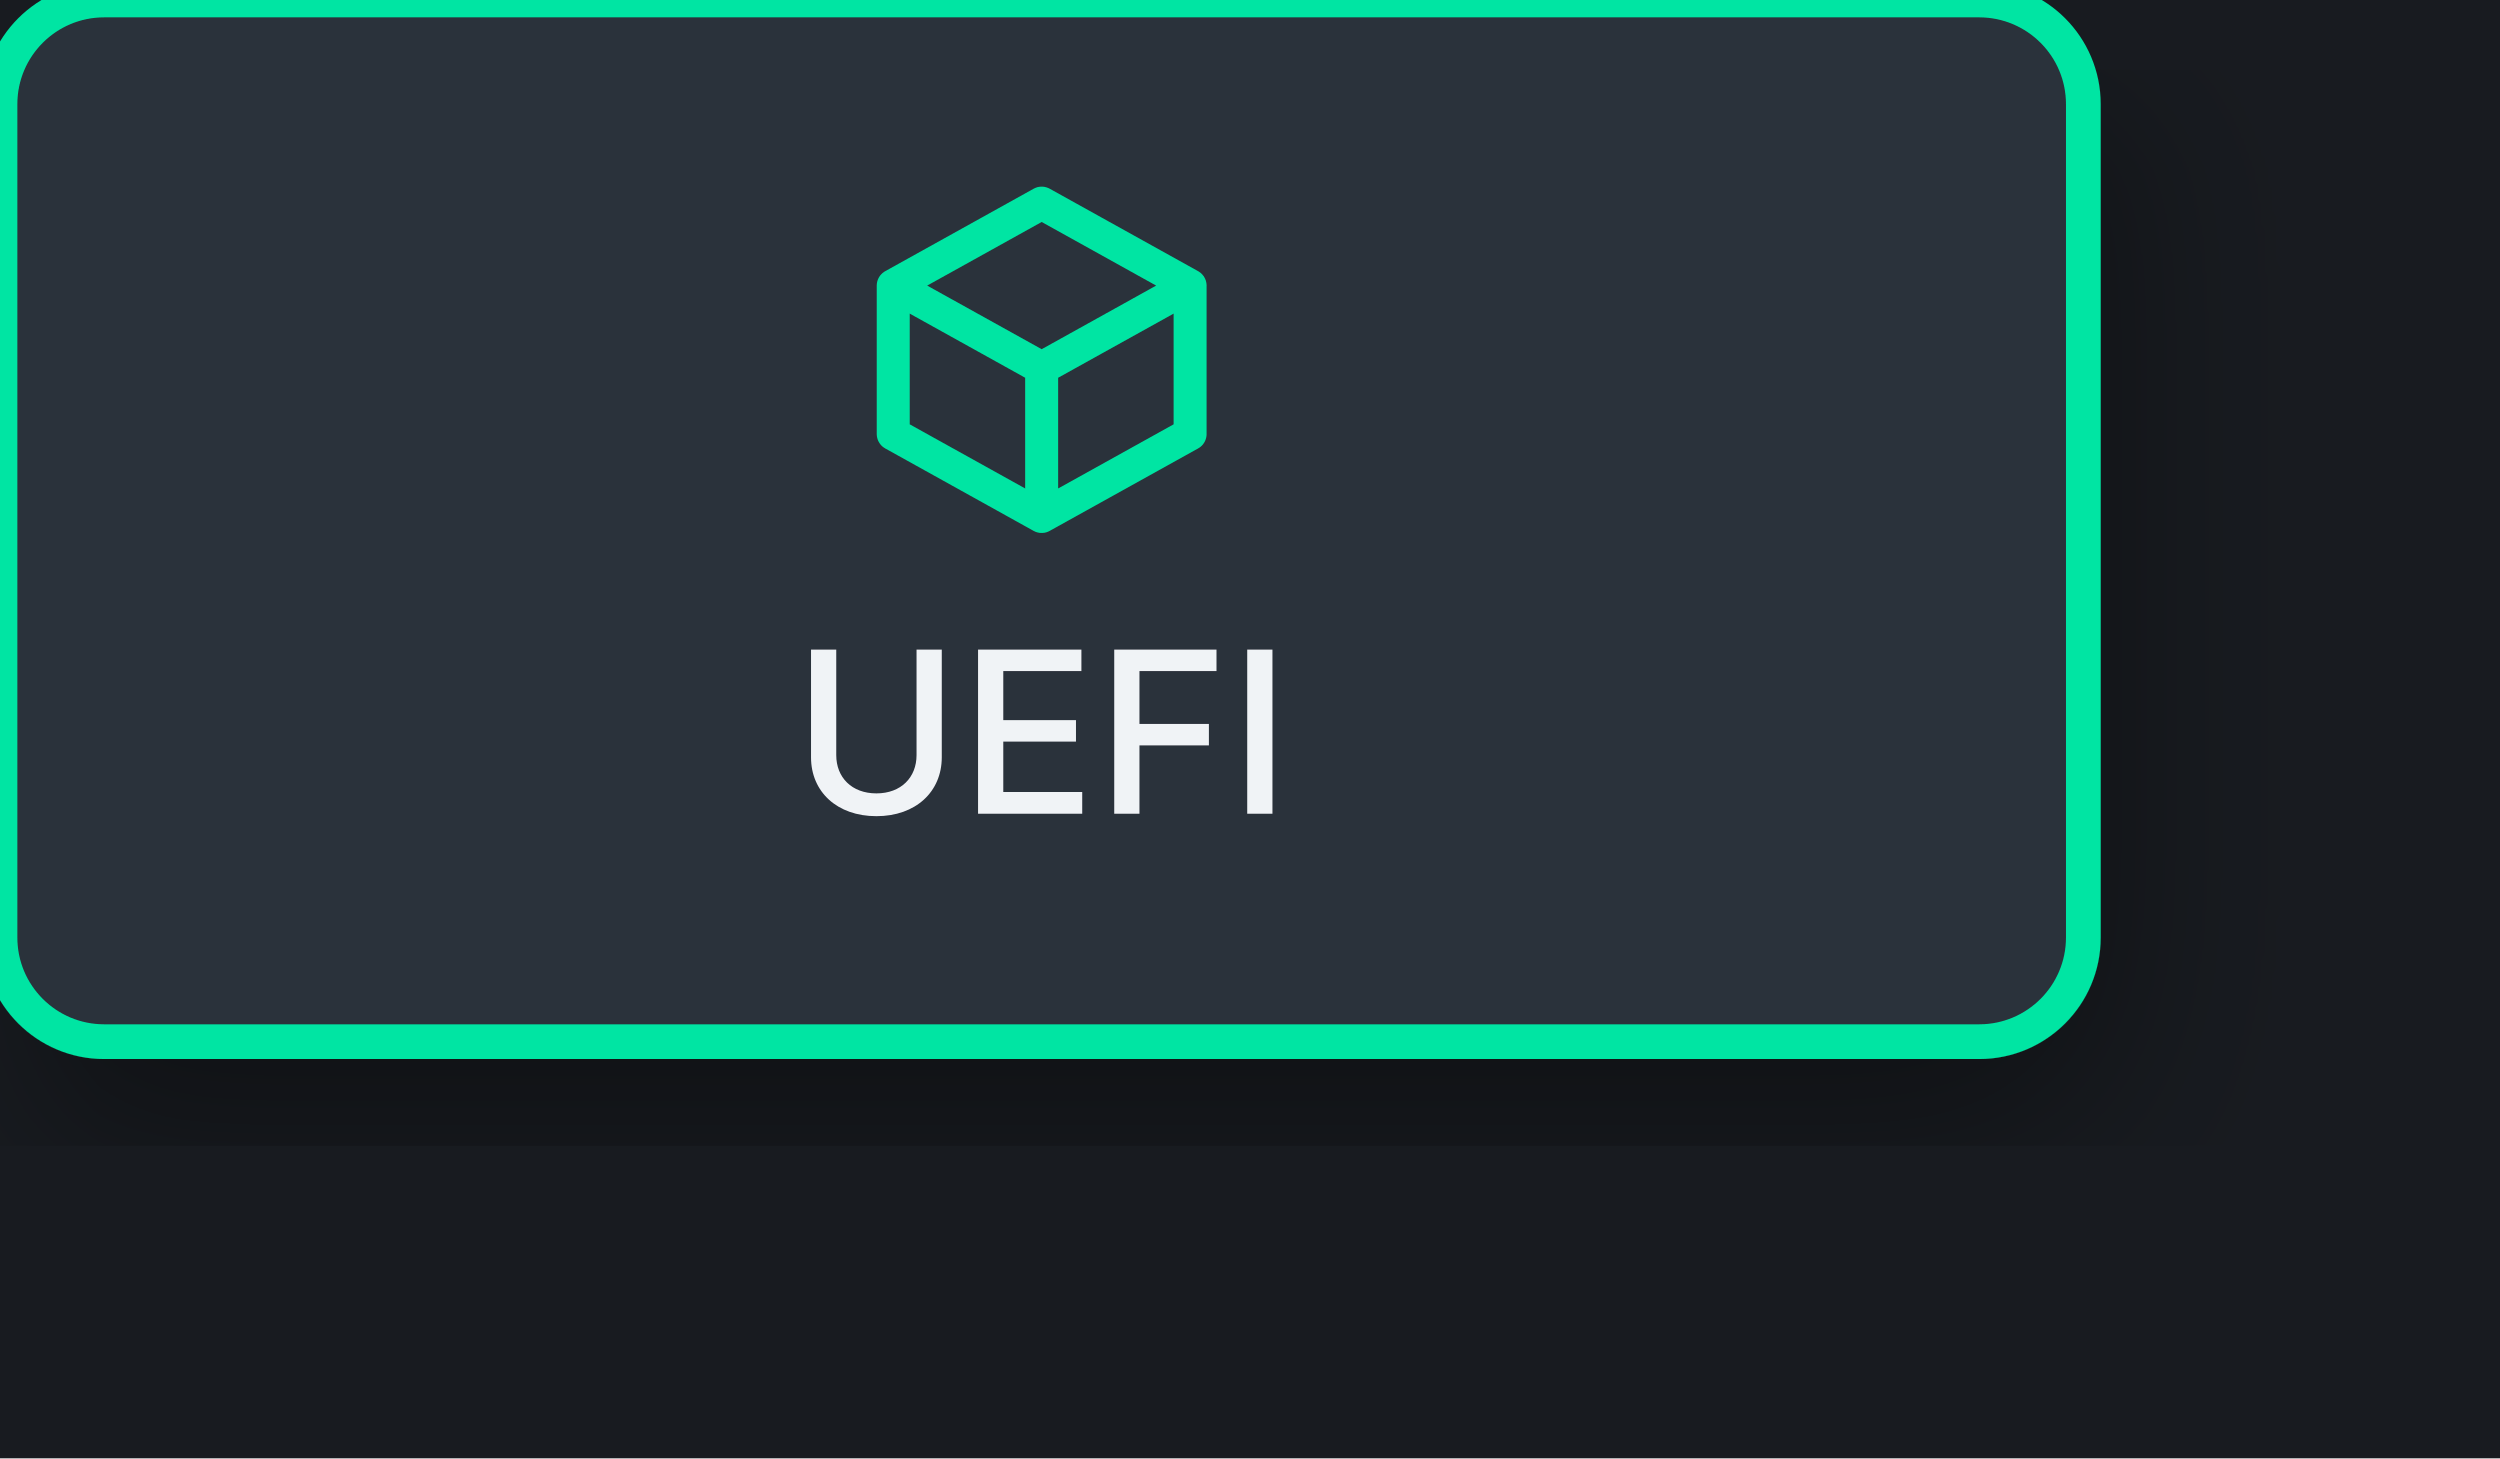
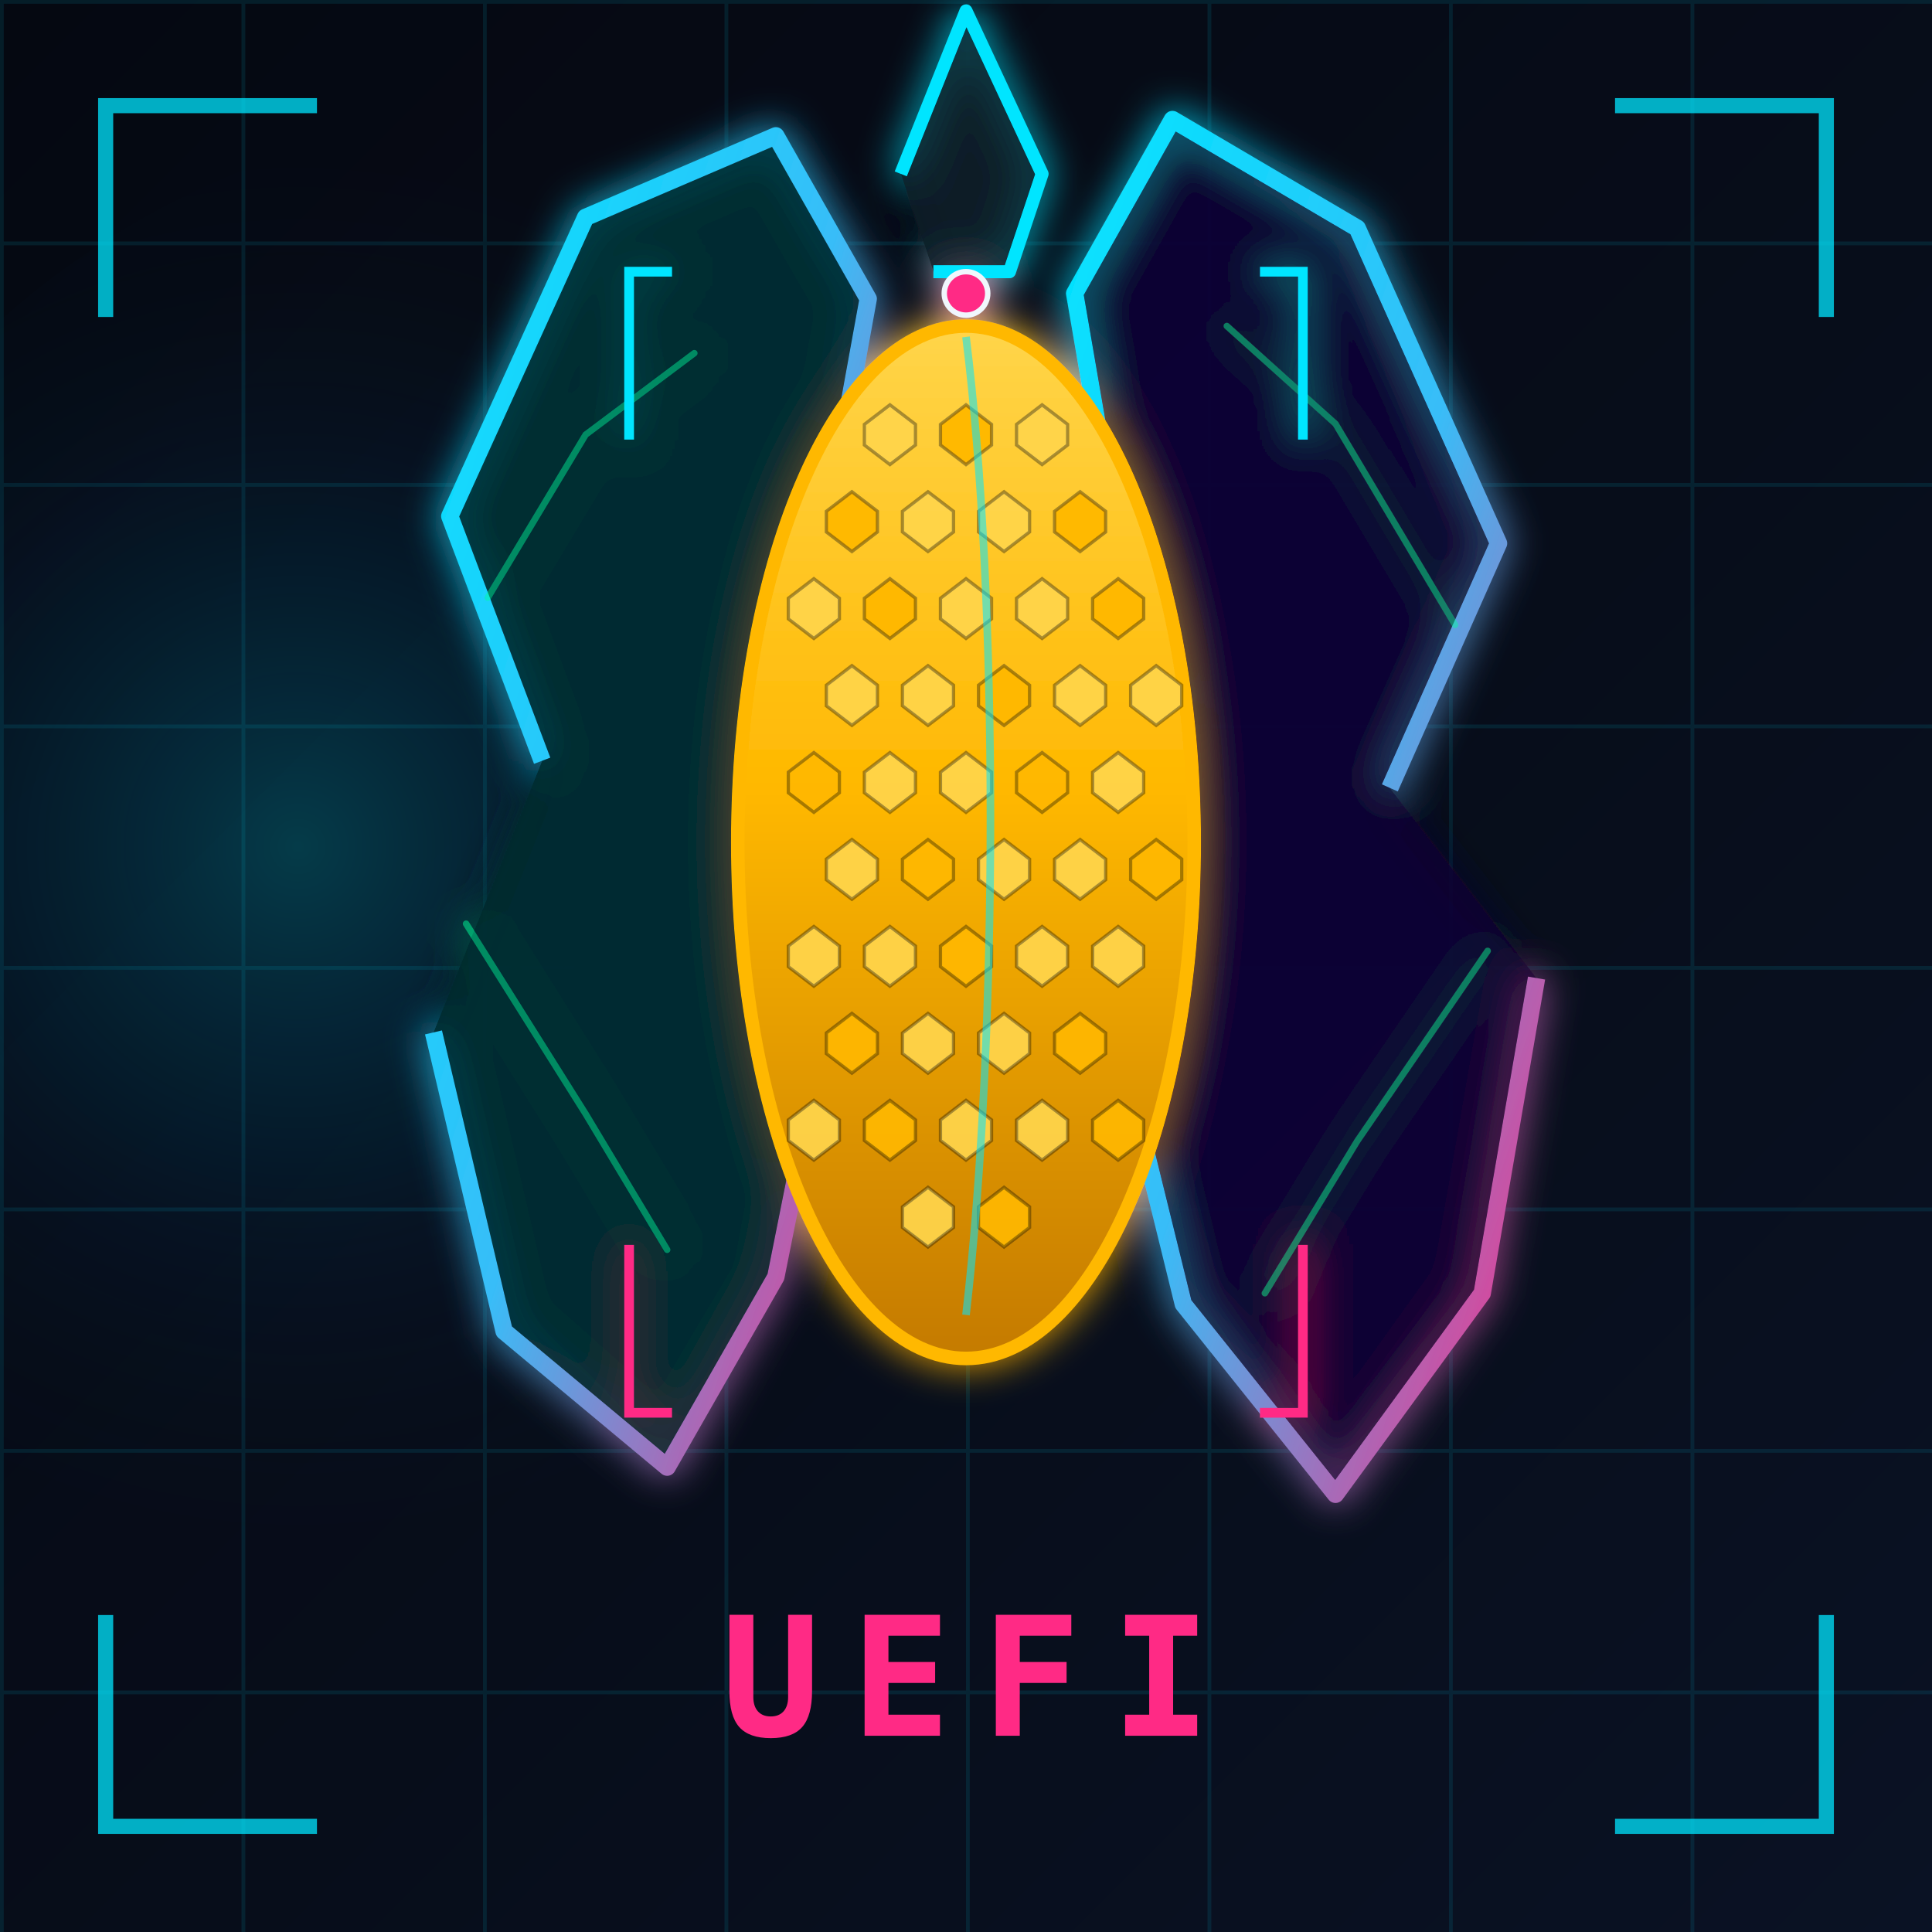
- <svg xmlns="http://www.w3.org/2000/svg" viewBox="0 0 144 84" width="144" height="84">
+ <svg xmlns="http://www.w3.org/2000/svg" width="256" height="256" viewBox="0 0 256 256" role="img">
  <defs>
-     <marker id="arrow" viewBox="0 0 10 10" refX="8" refY="5" markerWidth="6" markerHeight="6" orient="auto-start-reverse">
-       <path d="M 0 1 L 10 5 L 0 9 z" fill="#00E5A3" />
-     </marker>
-     <marker id="arrow-tail" viewBox="0 0 10 10" refX="2" refY="5" markerWidth="6" markerHeight="6" orient="auto">
-       <path d="M 10 1 L 0 5 L 10 9 z" fill="#00E5A3" />
-     </marker>
-     <filter id="shadow" x="-10%" y="-10%" width="120%" height="120%">
-       <feDropShadow dx="0" dy="4" stdDeviation="6" flood-color="#000000" flood-opacity="0.4" />
+     <linearGradient id="bgGrad" x1="0" y1="0" x2="1" y2="1">
+       <stop offset="0%" stop-color="#050811" />
+       <stop offset="55%" stop-color="#070d1a" />
+       <stop offset="100%" stop-color="#0a1224" />
+     </linearGradient>
+     <radialGradient id="glowOrb" cx="35%" cy="45%" r="45%">
+       <stop offset="0%" stop-color="#00e5ff" stop-opacity="0.22" />
+       <stop offset="55%" stop-color="#0284c7" stop-opacity="0.06" />
+       <stop offset="100%" stop-color="#050811" stop-opacity="0" />
+     </radialGradient>
+     <linearGradient id="kernelGrad" x1="0" y1="0" x2="0" y2="1">
+       <stop offset="0%" stop-color="#ffd54a" />
+       <stop offset="45%" stop-color="#ffb800" />
+       <stop offset="100%" stop-color="#c47a00" />
+     </linearGradient>
+     <linearGradient id="huskGrad" x1="0" y1="0" x2="1" y2="1">
+       <stop offset="0%" stop-color="#00e5ff" />
+       <stop offset="50%" stop-color="#38bdf8" />
+       <stop offset="100%" stop-color="#ff2a85" />
+     </linearGradient>
+     <linearGradient id="huskFill" x1="0" y1="0" x2="1" y2="0">
+       <stop offset="0%" stop-color="#062a33" stop-opacity="0.85" />
+       <stop offset="100%" stop-color="#1a0530" stop-opacity="0.55" />
+     </linearGradient>
+     <filter id="neonGlow" x="-40%" y="-40%" width="180%" height="180%">
+       <feGaussianBlur stdDeviation="3.5" result="b" />
+       <feMerge>
+         <feMergeNode in="b" />
+         <feMergeNode in="SourceGraphic" />
+       </feMerge>
    </filter>
+     <filter id="wmGlow" x="-30%" y="-40%" width="160%" height="180%">
+       <feGaussianBlur stdDeviation="2.2" result="b" />
+       <feMerge>
+         <feMergeNode in="b" />
+         <feMergeNode in="SourceGraphic" />
+       </feMerge>
+     </filter>
+     <filter id="softGlow" x="-50%" y="-50%" width="200%" height="200%">
+       <feGaussianBlur stdDeviation="6" result="b" />
+       <feMerge>
+         <feMergeNode in="b" />
+         <feMergeNode in="SourceGraphic" />
+       </feMerge>
+     </filter>
+     <pattern id="cyberGrid" width="32" height="32" patternUnits="userSpaceOnUse">
+       <path d="M 32 0 L 0 0 0 32" fill="none" stroke="#00e5ff" stroke-opacity="0.10" stroke-width="1" />
+     </pattern>
  </defs>
-   <rect width="100%" height="100%" fill="#181B20" />
-   <g id="icon-uefi" filter="url(#shadow)">
-     <rect x="0" y="0" width="120" height="60" rx="6" fill="#2B313B" stroke="#00E5A3" stroke-width="2" />
-     <g class="icon icon-container" transform="translate(48.6, 9.8) scale(0.95)">
-       <path d="M 3 7 L 12 2 L 21 7 L 12 12 Z M 3 7 V 16 L 12 21 V 12 M 21 7 V 16 L 12 21" fill="none" stroke="#00E5A3" stroke-width="2" stroke-linejoin="round" />
-     </g>
-     <text x="60" y="46.87" fill="#F0F3F6" font-family="Inter, -apple-system, BlinkMacSystemFont, 'Segoe UI', Roboto, sans-serif" font-size="13" font-weight="500" text-anchor="middle">UEFI</text>
+   <rect width="256" height="256" fill="url(#bgGrad)" />
+   <rect width="256" height="256" fill="url(#cyberGrid)" />
+   <circle cx="72" cy="123" r="108" fill="url(#glowOrb)" />
+   <path d="M 14.0,42.0 L 14.0,14.0 L 42.0,14.0" fill="none" stroke="#00e5ff" stroke-width="2" stroke-opacity="0.75" />
+   <path d="M 214.0,14.0 L 242.0,14.0 L 242.0,42.0" fill="none" stroke="#00e5ff" stroke-width="2" stroke-opacity="0.75" />
+   <path d="M 14.0,214.0 L 14.0,242.0 L 42.0,242.0" fill="none" stroke="#00e5ff" stroke-width="2" stroke-opacity="0.75" />
+   <path d="M 214.0,242.0 L 242.0,242.0 L 242.0,214.0" fill="none" stroke="#00e5ff" stroke-width="2" stroke-opacity="0.75" />
+   <g transform="translate(128.0,108.0) scale(0.720)" filter="url(#neonGlow)">
+     <polygon points="-78.00,-10.00 -95.00,-55.00 -70.00,-110.00 -35.00,-125.00 -18.00,-95.00 -28.00,-40.00 -22.00,20.00 -35.00,85.00 -55.00,120.00 -85.00,95.00 -98.00,40.00" fill="#062a33" fill-opacity="0.92" />
+     <polyline points="-78,-10 -95,-55 -70,-110 -35,-125 -18,-95 -28,-40 -22,20 -35,85 -55,120 -85,95 -98,40" fill="none" stroke="url(#huskGrad)" stroke-width="3.2" stroke-linejoin="round" />
+     <polygon points="78.00,-5.00 98.00,-50.00 72.00,-108.00 38.00,-128.00 20.00,-96.00 30.00,-38.00 24.00,25.00 40.00,90.00 68.00,125.00 95.00,88.00 105.00,30.00" fill="#1a0530" fill-opacity="0.75" />
+     <polyline points="78,-5 98,-50 72,-108 38,-128 20,-96 30,-38 24,25 40,90 68,125 95,88 105,30" fill="none" stroke="url(#huskGrad)" stroke-width="3.2" stroke-linejoin="round" />
+     <polygon points="-12.00,-118.00 0.00,-148.00 14.00,-118.00 8.00,-100.00 -6.00,-100.00" fill="#0a1a28" fill-opacity="0.9" />
+     <polyline points="-12,-118 0,-148 14,-118 8,-100 -6,-100" fill="none" stroke="#00e5ff" stroke-width="2.4" stroke-linejoin="round" />
+     <path d="M -88,-40 L -70,-70 L -50,-85" fill="none" stroke="#00ff9d" stroke-opacity="0.45" stroke-width="1.2" stroke-linecap="round" />
+     <path d="M -92,20 L -70,55 L -55,80" fill="none" stroke="#00ff9d" stroke-opacity="0.45" stroke-width="1.2" stroke-linecap="round" />
+     <path d="M 90,-35 L 68,-72 L 48,-90" fill="none" stroke="#00ff9d" stroke-opacity="0.45" stroke-width="1.2" stroke-linecap="round" />
+     <path d="M 96,25 L 72,60 L 55,88" fill="none" stroke="#00ff9d" stroke-opacity="0.45" stroke-width="1.2" stroke-linecap="round" />
+     <ellipse cx="0" cy="5" rx="42" ry="95" fill="url(#kernelGrad)" stroke="#ffb800" stroke-width="2.5" />
+     <polygon points="-14.00,-75.50 -9.32,-71.92 -9.32,-68.08 -14.00,-64.50 -18.68,-68.08 -18.68,-71.92" fill="#ffd54a" fill-opacity="0.92" />
+     <polygon points="-14.0,-75.5 -9.3,-71.9 -9.3,-68.1 -14.0,-64.5 -18.7,-68.1 -18.7,-71.9" fill="none" stroke="#050811" stroke-opacity="0.35" stroke-width="0.6" />
+     <polygon points="0.00,-75.50 4.67,-71.92 4.67,-68.08 0.00,-64.50 -4.67,-68.08 -4.67,-71.92" fill="#ffb800" fill-opacity="0.92" />
+     <polygon points="0.0,-75.5 4.7,-71.9 4.7,-68.1 0.0,-64.5 -4.7,-68.1 -4.7,-71.9" fill="none" stroke="#050811" stroke-opacity="0.35" stroke-width="0.6" />
+     <polygon points="14.00,-75.50 18.68,-71.92 18.68,-68.08 14.00,-64.50 9.32,-68.08 9.32,-71.92" fill="#ffd54a" fill-opacity="0.92" />
+     <polygon points="14.0,-75.5 18.7,-71.9 18.7,-68.1 14.0,-64.5 9.3,-68.1 9.3,-71.9" fill="none" stroke="#050811" stroke-opacity="0.35" stroke-width="0.6" />
+     <polygon points="-21.00,-59.50 -16.32,-55.92 -16.32,-52.08 -21.00,-48.50 -25.68,-52.08 -25.68,-55.92" fill="#ffb800" fill-opacity="0.92" />
+     <polygon points="-21.0,-59.5 -16.3,-55.9 -16.3,-52.1 -21.0,-48.5 -25.7,-52.1 -25.7,-55.9" fill="none" stroke="#050811" stroke-opacity="0.35" stroke-width="0.6" />
+     <polygon points="-7.00,-59.50 -2.33,-55.92 -2.33,-52.08 -7.00,-48.50 -11.68,-52.08 -11.68,-55.92" fill="#ffd54a" fill-opacity="0.92" />
+     <polygon points="-7.0,-59.5 -2.3,-55.9 -2.3,-52.1 -7.0,-48.5 -11.7,-52.1 -11.7,-55.9" fill="none" stroke="#050811" stroke-opacity="0.35" stroke-width="0.6" />
+     <polygon points="7.00,-59.50 11.68,-55.92 11.68,-52.08 7.00,-48.50 2.33,-52.08 2.33,-55.92" fill="#ffd54a" fill-opacity="0.92" />
+     <polygon points="7.0,-59.5 11.7,-55.9 11.7,-52.1 7.0,-48.5 2.3,-52.1 2.3,-55.9" fill="none" stroke="#050811" stroke-opacity="0.35" stroke-width="0.6" />
+     <polygon points="21.00,-59.50 25.68,-55.92 25.68,-52.08 21.00,-48.50 16.32,-52.08 16.32,-55.92" fill="#ffb800" fill-opacity="0.92" />
+     <polygon points="21.0,-59.5 25.7,-55.9 25.7,-52.1 21.0,-48.5 16.3,-52.1 16.3,-55.9" fill="none" stroke="#050811" stroke-opacity="0.35" stroke-width="0.6" />
+     <polygon points="-28.00,-43.50 -23.32,-39.92 -23.32,-36.08 -28.00,-32.50 -32.67,-36.08 -32.67,-39.92" fill="#ffd54a" fill-opacity="0.92" />
+     <polygon points="-28.0,-43.5 -23.3,-39.9 -23.3,-36.1 -28.0,-32.5 -32.7,-36.1 -32.7,-39.9" fill="none" stroke="#050811" stroke-opacity="0.35" stroke-width="0.6" />
+     <polygon points="-14.00,-43.50 -9.32,-39.92 -9.32,-36.08 -14.00,-32.50 -18.68,-36.08 -18.68,-39.92" fill="#ffb800" fill-opacity="0.92" />
+     <polygon points="-14.0,-43.5 -9.3,-39.9 -9.3,-36.1 -14.0,-32.5 -18.7,-36.1 -18.7,-39.9" fill="none" stroke="#050811" stroke-opacity="0.35" stroke-width="0.6" />
+     <polygon points="0.00,-43.50 4.67,-39.92 4.67,-36.08 0.00,-32.50 -4.67,-36.08 -4.67,-39.92" fill="#ffd54a" fill-opacity="0.92" />
+     <polygon points="0.0,-43.5 4.7,-39.9 4.7,-36.1 0.0,-32.5 -4.7,-36.1 -4.7,-39.9" fill="none" stroke="#050811" stroke-opacity="0.35" stroke-width="0.6" />
+     <polygon points="14.00,-43.50 18.68,-39.92 18.68,-36.08 14.00,-32.50 9.32,-36.08 9.32,-39.92" fill="#ffd54a" fill-opacity="0.92" />
+     <polygon points="14.0,-43.5 18.7,-39.9 18.7,-36.1 14.0,-32.5 9.3,-36.1 9.3,-39.9" fill="none" stroke="#050811" stroke-opacity="0.35" stroke-width="0.6" />
+     <polygon points="28.00,-43.50 32.67,-39.92 32.67,-36.08 28.00,-32.50 23.32,-36.08 23.32,-39.92" fill="#ffb800" fill-opacity="0.92" />
+     <polygon points="28.0,-43.5 32.7,-39.9 32.7,-36.1 28.0,-32.5 23.3,-36.1 23.3,-39.9" fill="none" stroke="#050811" stroke-opacity="0.35" stroke-width="0.6" />
+     <polygon points="-21.00,-27.50 -16.32,-23.93 -16.32,-20.07 -21.00,-16.50 -25.68,-20.07 -25.68,-23.93" fill="#ffd54a" fill-opacity="0.92" />
+     <polygon points="-21.0,-27.5 -16.3,-23.9 -16.3,-20.1 -21.0,-16.5 -25.7,-20.1 -25.7,-23.9" fill="none" stroke="#050811" stroke-opacity="0.35" stroke-width="0.6" />
+     <polygon points="-7.00,-27.50 -2.33,-23.93 -2.33,-20.07 -7.00,-16.50 -11.68,-20.07 -11.68,-23.93" fill="#ffd54a" fill-opacity="0.92" />
+     <polygon points="-7.0,-27.5 -2.3,-23.9 -2.3,-20.1 -7.0,-16.5 -11.7,-20.1 -11.7,-23.9" fill="none" stroke="#050811" stroke-opacity="0.35" stroke-width="0.6" />
+     <polygon points="7.00,-27.50 11.68,-23.93 11.68,-20.07 7.00,-16.50 2.33,-20.07 2.33,-23.93" fill="#ffb800" fill-opacity="0.92" />
+     <polygon points="7.0,-27.5 11.7,-23.9 11.7,-20.1 7.0,-16.5 2.3,-20.1 2.3,-23.9" fill="none" stroke="#050811" stroke-opacity="0.35" stroke-width="0.6" />
+     <polygon points="21.00,-27.50 25.68,-23.93 25.68,-20.07 21.00,-16.50 16.32,-20.07 16.32,-23.93" fill="#ffd54a" fill-opacity="0.92" />
+     <polygon points="21.0,-27.5 25.7,-23.9 25.7,-20.1 21.0,-16.5 16.3,-20.1 16.3,-23.9" fill="none" stroke="#050811" stroke-opacity="0.35" stroke-width="0.6" />
+     <polygon points="35.00,-27.50 39.67,-23.93 39.67,-20.07 35.00,-16.50 30.32,-20.07 30.32,-23.93" fill="#ffd54a" fill-opacity="0.92" />
+     <polygon points="35.0,-27.5 39.7,-23.9 39.7,-20.1 35.0,-16.5 30.3,-20.1 30.3,-23.9" fill="none" stroke="#050811" stroke-opacity="0.35" stroke-width="0.6" />
+     <polygon points="-28.00,-11.50 -23.32,-7.92 -23.32,-4.08 -28.00,-0.50 -32.67,-4.08 -32.67,-7.92" fill="#ffb800" fill-opacity="0.92" />
+     <polygon points="-28.0,-11.5 -23.3,-7.9 -23.3,-4.1 -28.0,-0.5 -32.7,-4.1 -32.7,-7.9" fill="none" stroke="#050811" stroke-opacity="0.35" stroke-width="0.6" />
+     <polygon points="-14.00,-11.50 -9.32,-7.92 -9.32,-4.08 -14.00,-0.50 -18.68,-4.08 -18.68,-7.92" fill="#ffd54a" fill-opacity="0.92" />
+     <polygon points="-14.0,-11.5 -9.3,-7.9 -9.3,-4.1 -14.0,-0.5 -18.7,-4.1 -18.7,-7.9" fill="none" stroke="#050811" stroke-opacity="0.35" stroke-width="0.6" />
+     <polygon points="0.00,-11.50 4.67,-7.92 4.67,-4.08 0.00,-0.50 -4.67,-4.08 -4.67,-7.92" fill="#ffd54a" fill-opacity="0.92" />
+     <polygon points="0.0,-11.5 4.7,-7.9 4.7,-4.1 0.0,-0.5 -4.7,-4.1 -4.7,-7.9" fill="none" stroke="#050811" stroke-opacity="0.35" stroke-width="0.6" />
+     <polygon points="14.00,-11.50 18.68,-7.92 18.68,-4.08 14.00,-0.50 9.32,-4.08 9.32,-7.92" fill="#ffb800" fill-opacity="0.92" />
+     <polygon points="14.0,-11.5 18.7,-7.9 18.7,-4.1 14.0,-0.5 9.3,-4.1 9.3,-7.9" fill="none" stroke="#050811" stroke-opacity="0.35" stroke-width="0.6" />
+     <polygon points="28.00,-11.50 32.67,-7.92 32.67,-4.08 28.00,-0.50 23.32,-4.08 23.32,-7.92" fill="#ffd54a" fill-opacity="0.92" />
+     <polygon points="28.0,-11.5 32.7,-7.9 32.7,-4.1 28.0,-0.5 23.3,-4.1 23.3,-7.9" fill="none" stroke="#050811" stroke-opacity="0.35" stroke-width="0.6" />
+     <polygon points="-21.00,4.50 -16.32,8.07 -16.32,11.93 -21.00,15.50 -25.68,11.93 -25.68,8.07" fill="#ffd54a" fill-opacity="0.92" />
+     <polygon points="-21.0,4.5 -16.3,8.1 -16.3,11.9 -21.0,15.5 -25.7,11.9 -25.7,8.1" fill="none" stroke="#050811" stroke-opacity="0.35" stroke-width="0.6" />
+     <polygon points="-7.00,4.50 -2.33,8.07 -2.33,11.93 -7.00,15.50 -11.68,11.93 -11.68,8.07" fill="#ffb800" fill-opacity="0.92" />
+     <polygon points="-7.0,4.5 -2.3,8.1 -2.3,11.9 -7.0,15.5 -11.7,11.9 -11.7,8.1" fill="none" stroke="#050811" stroke-opacity="0.35" stroke-width="0.6" />
+     <polygon points="7.00,4.50 11.68,8.07 11.68,11.93 7.00,15.50 2.33,11.93 2.33,8.07" fill="#ffd54a" fill-opacity="0.92" />
+     <polygon points="7.0,4.5 11.7,8.1 11.7,11.9 7.0,15.5 2.3,11.9 2.3,8.1" fill="none" stroke="#050811" stroke-opacity="0.35" stroke-width="0.6" />
+     <polygon points="21.00,4.50 25.68,8.07 25.68,11.93 21.00,15.50 16.32,11.93 16.32,8.07" fill="#ffd54a" fill-opacity="0.92" />
+     <polygon points="21.0,4.5 25.7,8.1 25.7,11.9 21.0,15.5 16.3,11.9 16.3,8.1" fill="none" stroke="#050811" stroke-opacity="0.35" stroke-width="0.6" />
+     <polygon points="35.00,4.50 39.67,8.07 39.67,11.93 35.00,15.50 30.32,11.93 30.32,8.07" fill="#ffb800" fill-opacity="0.92" />
+     <polygon points="35.0,4.5 39.7,8.1 39.7,11.9 35.0,15.5 30.3,11.9 30.3,8.1" fill="none" stroke="#050811" stroke-opacity="0.35" stroke-width="0.6" />
+     <polygon points="-28.00,20.50 -23.32,24.07 -23.32,27.93 -28.00,31.50 -32.67,27.93 -32.67,24.07" fill="#ffd54a" fill-opacity="0.92" />
+     <polygon points="-28.0,20.5 -23.3,24.1 -23.3,27.9 -28.0,31.5 -32.7,27.9 -32.7,24.1" fill="none" stroke="#050811" stroke-opacity="0.35" stroke-width="0.6" />
+     <polygon points="-14.00,20.50 -9.32,24.07 -9.32,27.93 -14.00,31.50 -18.68,27.93 -18.68,24.07" fill="#ffd54a" fill-opacity="0.92" />
+     <polygon points="-14.0,20.5 -9.3,24.1 -9.3,27.9 -14.0,31.5 -18.7,27.9 -18.7,24.1" fill="none" stroke="#050811" stroke-opacity="0.35" stroke-width="0.6" />
+     <polygon points="0.00,20.50 4.67,24.07 4.67,27.93 0.00,31.50 -4.67,27.93 -4.67,24.07" fill="#ffb800" fill-opacity="0.92" />
+     <polygon points="0.0,20.5 4.7,24.1 4.7,27.9 0.0,31.5 -4.7,27.9 -4.7,24.1" fill="none" stroke="#050811" stroke-opacity="0.35" stroke-width="0.6" />
+     <polygon points="14.00,20.50 18.68,24.07 18.68,27.93 14.00,31.50 9.32,27.93 9.32,24.07" fill="#ffd54a" fill-opacity="0.92" />
+     <polygon points="14.0,20.5 18.7,24.1 18.7,27.9 14.0,31.5 9.3,27.9 9.3,24.1" fill="none" stroke="#050811" stroke-opacity="0.35" stroke-width="0.6" />
+     <polygon points="28.00,20.50 32.67,24.07 32.67,27.93 28.00,31.50 23.32,27.93 23.32,24.07" fill="#ffd54a" fill-opacity="0.92" />
+     <polygon points="28.0,20.5 32.7,24.1 32.7,27.9 28.0,31.5 23.3,27.9 23.3,24.1" fill="none" stroke="#050811" stroke-opacity="0.35" stroke-width="0.6" />
+     <polygon points="-21.00,36.50 -16.32,40.08 -16.32,43.92 -21.00,47.50 -25.68,43.92 -25.68,40.08" fill="#ffb800" fill-opacity="0.92" />
+     <polygon points="-21.0,36.5 -16.3,40.1 -16.3,43.9 -21.0,47.5 -25.7,43.9 -25.7,40.1" fill="none" stroke="#050811" stroke-opacity="0.35" stroke-width="0.6" />
+     <polygon points="-7.00,36.50 -2.33,40.08 -2.33,43.92 -7.00,47.50 -11.68,43.92 -11.68,40.08" fill="#ffd54a" fill-opacity="0.92" />
+     <polygon points="-7.0,36.5 -2.3,40.1 -2.3,43.9 -7.0,47.5 -11.7,43.9 -11.7,40.1" fill="none" stroke="#050811" stroke-opacity="0.35" stroke-width="0.6" />
+     <polygon points="7.00,36.50 11.68,40.08 11.68,43.92 7.00,47.50 2.33,43.92 2.33,40.08" fill="#ffd54a" fill-opacity="0.92" />
+     <polygon points="7.0,36.5 11.7,40.1 11.7,43.9 7.0,47.5 2.3,43.9 2.3,40.1" fill="none" stroke="#050811" stroke-opacity="0.35" stroke-width="0.6" />
+     <polygon points="21.00,36.50 25.68,40.08 25.68,43.92 21.00,47.50 16.32,43.92 16.32,40.08" fill="#ffb800" fill-opacity="0.92" />
+     <polygon points="21.0,36.5 25.7,40.1 25.7,43.9 21.0,47.5 16.3,43.9 16.3,40.1" fill="none" stroke="#050811" stroke-opacity="0.35" stroke-width="0.6" />
+     <polygon points="-28.00,52.50 -23.32,56.08 -23.32,59.92 -28.00,63.50 -32.67,59.92 -32.67,56.08" fill="#ffd54a" fill-opacity="0.92" />
+     <polygon points="-28.0,52.5 -23.3,56.1 -23.3,59.9 -28.0,63.5 -32.7,59.9 -32.7,56.1" fill="none" stroke="#050811" stroke-opacity="0.35" stroke-width="0.6" />
+     <polygon points="-14.00,52.50 -9.32,56.08 -9.32,59.92 -14.00,63.50 -18.68,59.92 -18.68,56.08" fill="#ffb800" fill-opacity="0.92" />
+     <polygon points="-14.0,52.5 -9.3,56.1 -9.3,59.9 -14.0,63.5 -18.7,59.9 -18.7,56.1" fill="none" stroke="#050811" stroke-opacity="0.35" stroke-width="0.6" />
+     <polygon points="0.00,52.50 4.67,56.08 4.67,59.92 0.00,63.50 -4.67,59.92 -4.67,56.08" fill="#ffd54a" fill-opacity="0.92" />
+     <polygon points="0.0,52.5 4.7,56.1 4.7,59.9 0.0,63.5 -4.7,59.9 -4.7,56.1" fill="none" stroke="#050811" stroke-opacity="0.35" stroke-width="0.6" />
+     <polygon points="14.00,52.50 18.68,56.08 18.68,59.92 14.00,63.50 9.32,59.92 9.32,56.08" fill="#ffd54a" fill-opacity="0.92" />
+     <polygon points="14.0,52.5 18.7,56.1 18.7,59.9 14.0,63.5 9.3,59.9 9.3,56.1" fill="none" stroke="#050811" stroke-opacity="0.35" stroke-width="0.6" />
+     <polygon points="28.00,52.50 32.67,56.08 32.67,59.92 28.00,63.50 23.32,59.92 23.32,56.08" fill="#ffb800" fill-opacity="0.92" />
+     <polygon points="28.0,52.5 32.7,56.1 32.7,59.9 28.0,63.5 23.3,59.9 23.3,56.1" fill="none" stroke="#050811" stroke-opacity="0.35" stroke-width="0.6" />
+     <polygon points="-7.00,68.50 -2.33,72.08 -2.33,75.92 -7.00,79.50 -11.68,75.92 -11.68,72.08" fill="#ffd54a" fill-opacity="0.92" />
+     <polygon points="-7.0,68.5 -2.3,72.1 -2.3,75.9 -7.0,79.5 -11.7,75.9 -11.7,72.1" fill="none" stroke="#050811" stroke-opacity="0.35" stroke-width="0.6" />
+     <polygon points="7.00,68.50 11.68,72.08 11.68,75.92 7.00,79.50 2.33,75.92 2.33,72.08" fill="#ffb800" fill-opacity="0.92" />
+     <polygon points="7.0,68.5 11.7,72.1 11.7,75.9 7.0,79.5 2.3,75.9 2.3,72.1" fill="none" stroke="#050811" stroke-opacity="0.35" stroke-width="0.6" />
+     <path d="M 0,-88 C 6,-40 6,40 0,92" fill="none" stroke="#00e5ff" stroke-width="1.4" stroke-opacity="0.55" />
+     <circle cx="0" cy="-96" r="4" fill="#ff2a85" stroke="#f0f6fc" stroke-width="1" />
+     <path d="M -55,-100 L -62,-100 L -62,-70" fill="none" stroke="#00e5ff" stroke-width="1.8" stroke-linecap="square" />
+     <path d="M 55,-100 L 62,-100 L 62,-70" fill="none" stroke="#00e5ff" stroke-width="1.8" stroke-linecap="square" />
+     <path d="M -55,110 L -62,110 L -62,80" fill="none" stroke="#ff2a85" stroke-width="1.8" stroke-linecap="square" />
+     <path d="M 55,110 L 62,110 L 62,80" fill="none" stroke="#ff2a85" stroke-width="1.8" stroke-linecap="square" />
  </g>
+   <text x="128" y="230" text-anchor="middle" fill="#ff2a85" font-family="ui-monospace, SFMono-Regular, Menlo, monospace" font-size="22" font-weight="700" letter-spacing="4">UEFI</text>
</svg>
